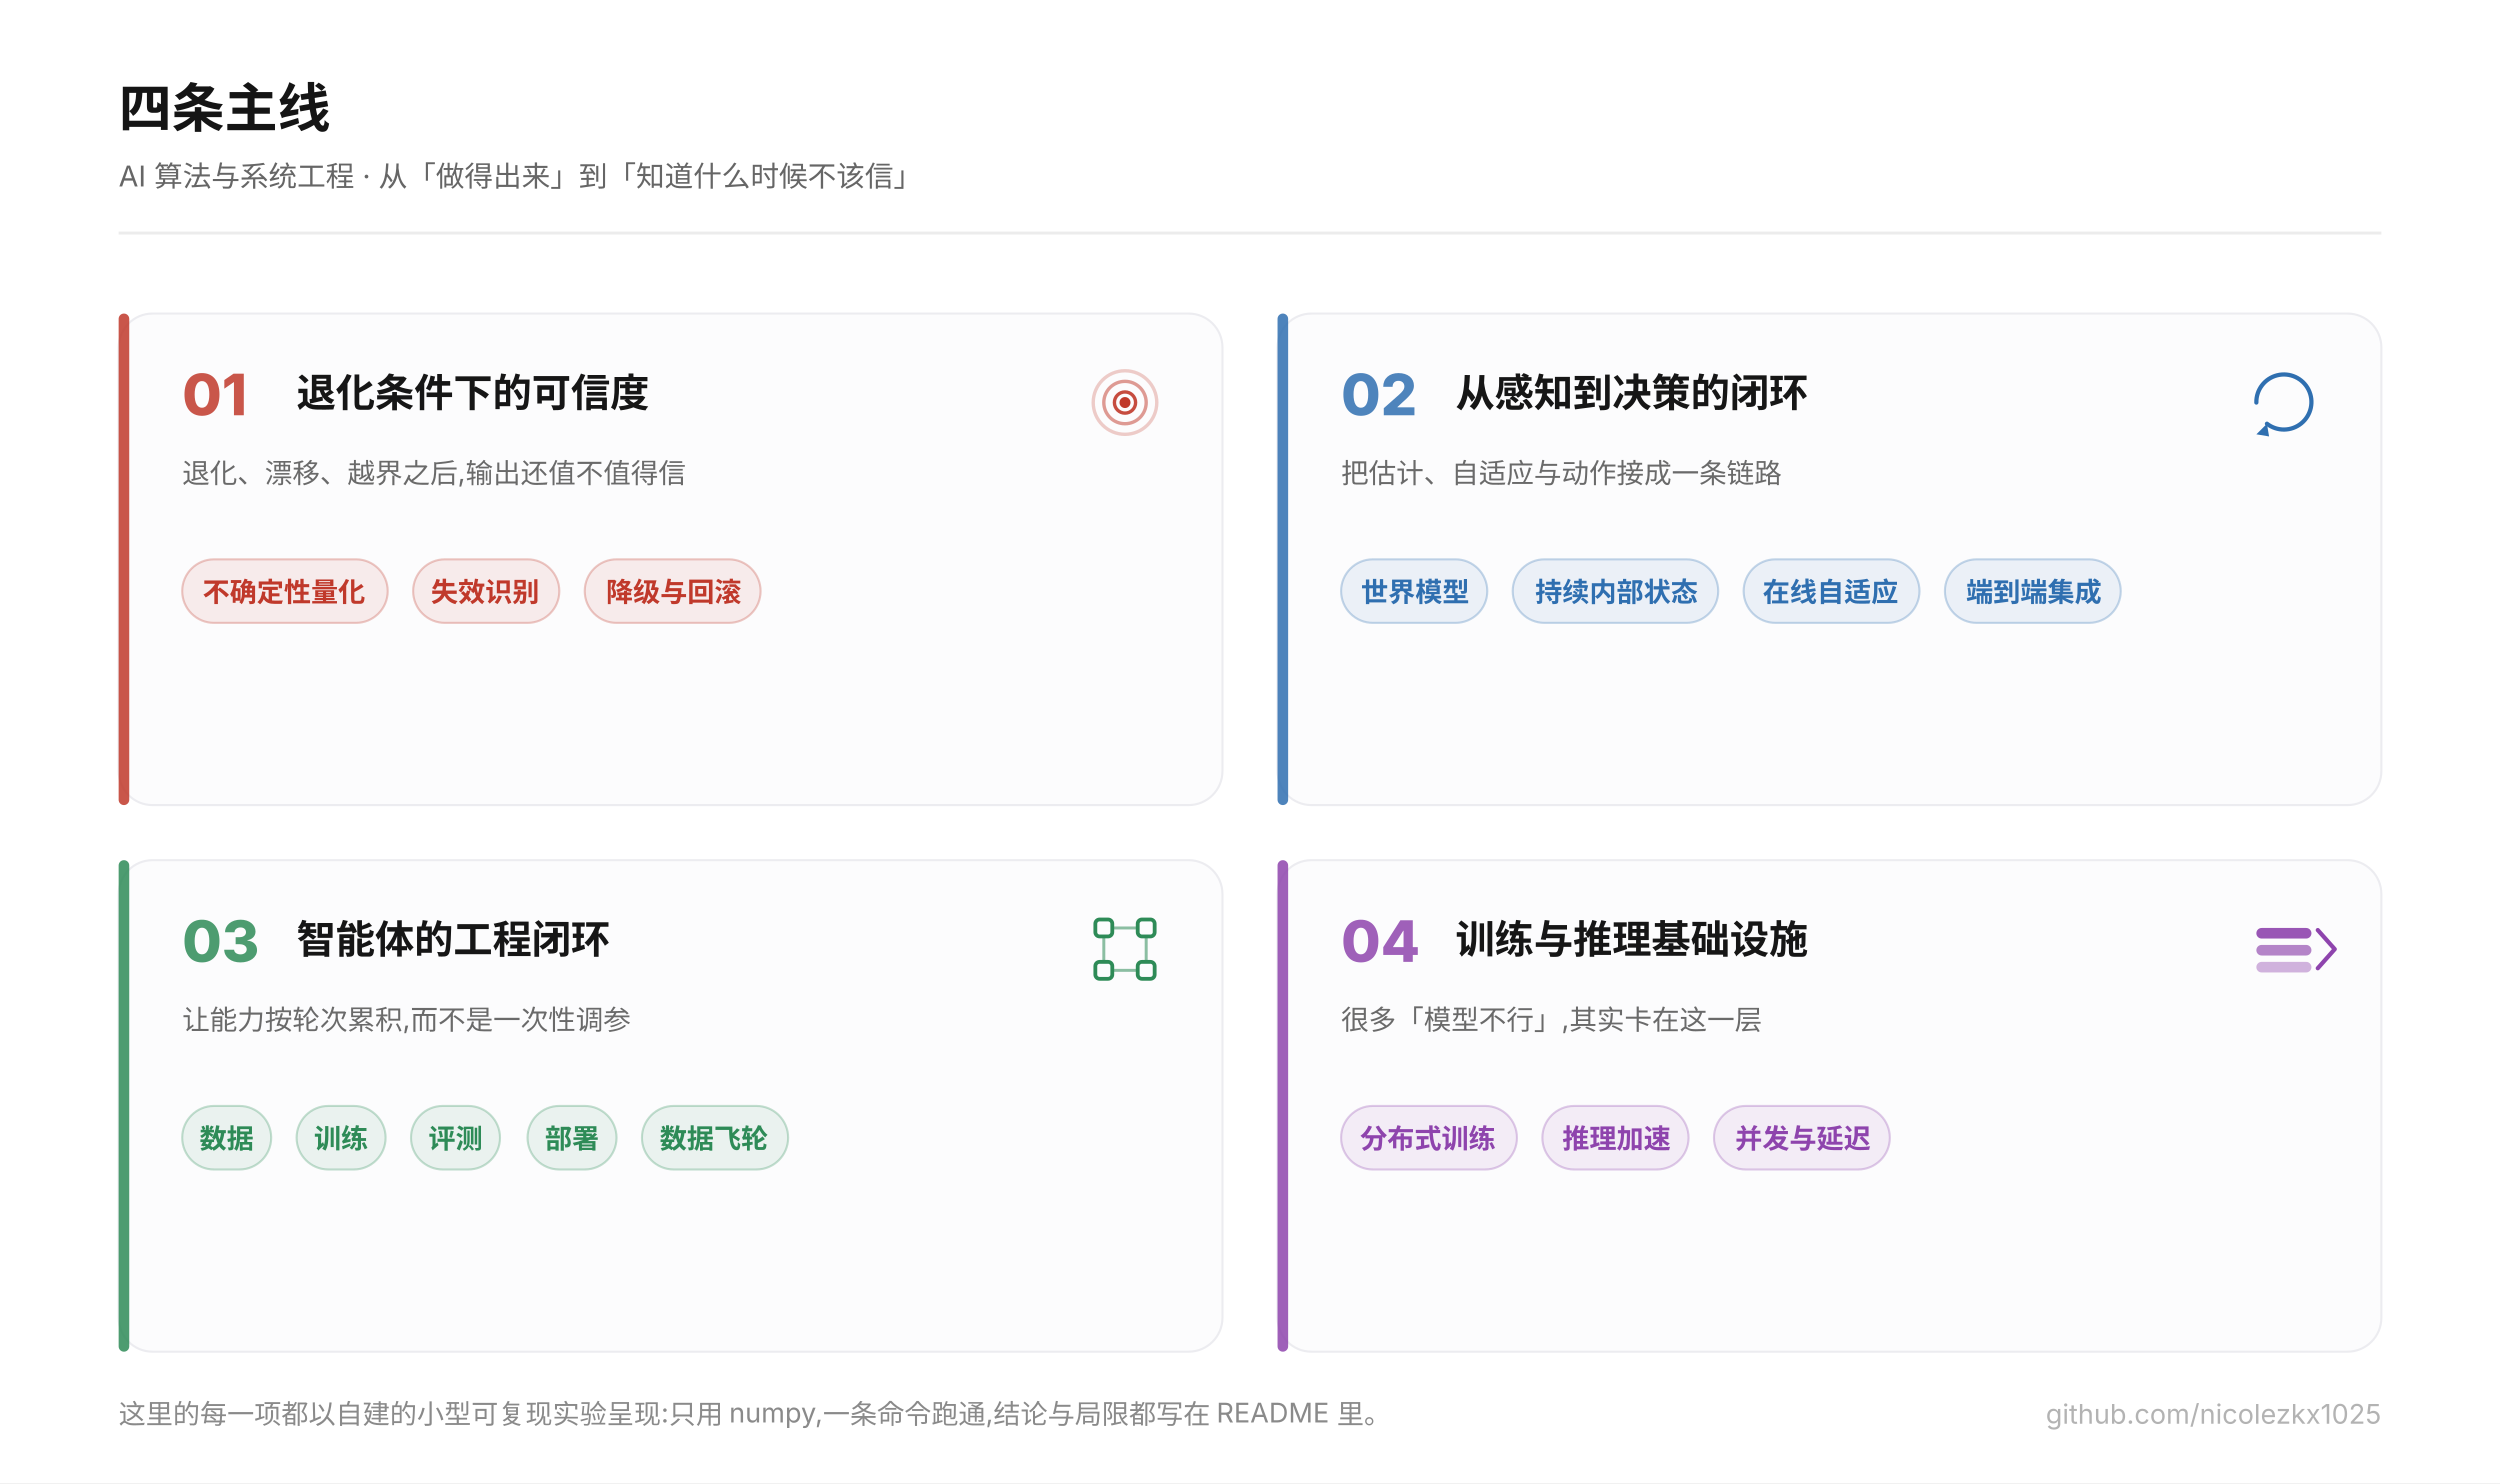
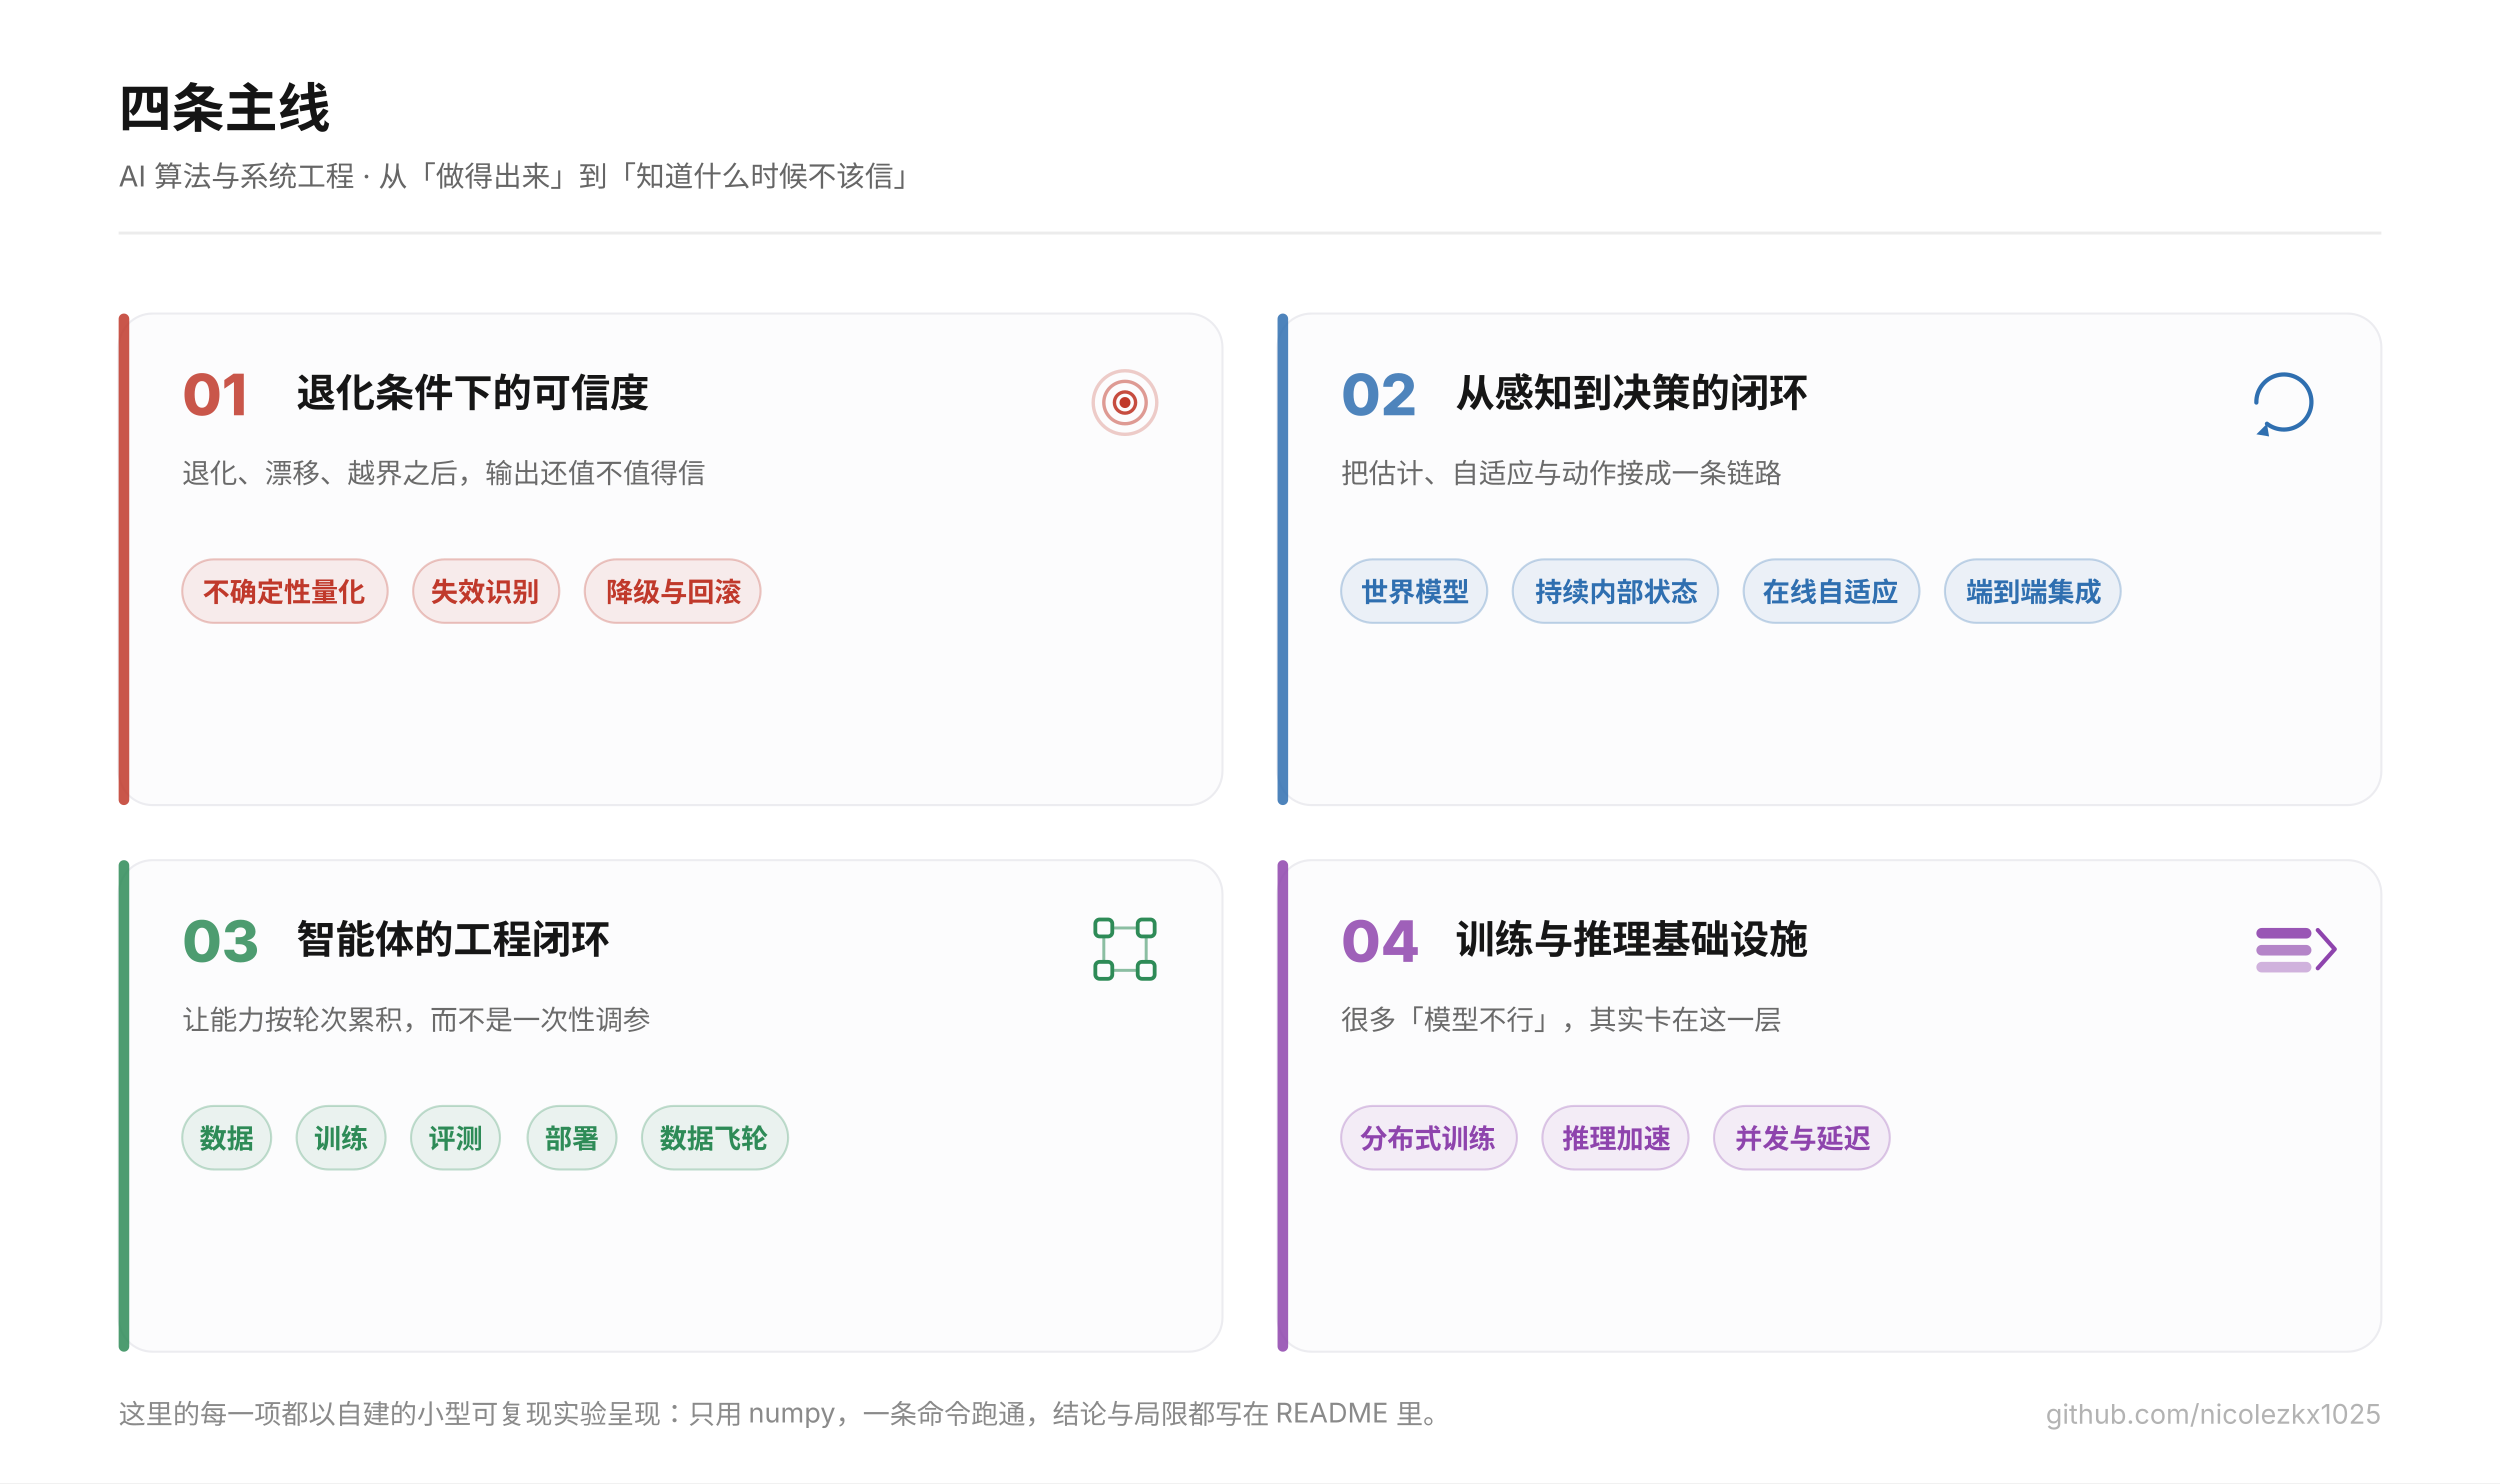
<svg xmlns="http://www.w3.org/2000/svg" width="1180" height="700" viewBox="0 0 1180 700" font-family="-apple-system,BlinkMacSystemFont,'Noto Sans SC','Microsoft YaHei',sans-serif">
  <rect width="1180" height="700" fill="#ffffff" />
  <text x="56" y="60" font-size="25" font-weight="700" fill="#151515">四条主线</text>
  <text x="56" y="88" font-size="13.5" fill="#666">AI 算法与系统工程 · 从「做得出来」到「知道什么时候不该信」</text>
  <line x1="56" y1="110" x2="1124" y2="110" stroke="#ececec" stroke-width="1.4" />
  <rect x="56.0" y="148" width="521.0" height="232" rx="16" fill="#fcfcfd" stroke="#ececf0" />
  <rect x="56.0" y="148" width="5" height="232" rx="2.5" fill="#c0392b" fill-opacity="0.85" />
  <text x="86.0" y="196" font-size="27" font-weight="800" fill="#c0392b" fill-opacity="0.85">01</text>
  <circle cx="531.0" cy="190" r="5" fill="none" stroke="#c0392b" stroke-width="1.6" stroke-opacity="0.9" />
  <circle cx="531.0" cy="190" r="10" fill="none" stroke="#c0392b" stroke-width="1.6" stroke-opacity="0.5" />
  <circle cx="531.0" cy="190" r="15" fill="none" stroke="#c0392b" stroke-width="1.6" stroke-opacity="0.25" />
  <circle cx="531.0" cy="190" r="2.6" fill="#c0392b" />
  <text x="140.0" y="192" font-size="18.5" font-weight="700" fill="#161616">退化条件下的可信度</text>
-   <text x="86.0" y="228" font-size="13" fill="#6a6a6a">退化、漂移、越界之后,输出还值不值得信</text>
+   <text x="86.0" y="228" font-size="13" fill="#6a6a6a">退化、漂移、越界之后，输出还值不值得信</text>
  <rect x="86" y="264" width="97" height="30" rx="15" fill="#c0392b" fill-opacity="0.085" stroke="#c0392b" stroke-opacity="0.28" />
  <text x="134" y="284" font-size="12.8" fill="#c0392b" text-anchor="middle" font-weight="600">不确定性量化</text>
  <rect x="195" y="264" width="69" height="30" rx="15" fill="#c0392b" fill-opacity="0.085" stroke="#c0392b" stroke-opacity="0.28" />
  <text x="229" y="284" font-size="12.8" fill="#c0392b" text-anchor="middle" font-weight="600">失效识别</text>
  <rect x="276" y="264" width="83" height="30" rx="15" fill="#c0392b" fill-opacity="0.085" stroke="#c0392b" stroke-opacity="0.28" />
  <text x="318" y="284" font-size="12.8" fill="#c0392b" text-anchor="middle" font-weight="600">降级与回滚</text>
  <rect x="603.0" y="148" width="521.0" height="232" rx="16" fill="#fcfcfd" stroke="#ececf0" />
  <rect x="603.0" y="148" width="5" height="232" rx="2.5" fill="#2f6fb0" fill-opacity="0.85" />
  <text x="633.0" y="196" font-size="27" font-weight="800" fill="#2f6fb0" fill-opacity="0.85">02</text>
  <path d="M 1065.0 190 a 13 13 0 1 1 5 10" fill="none" stroke="#2f6fb0" stroke-width="2" stroke-linecap="round" />
  <path d="M 1070.0 200 l 1 6 l -6 -1 z" fill="#2f6fb0" />
  <text x="687.0" y="192" font-size="18.5" font-weight="700" fill="#161616">从感知到决策的闭环</text>
  <text x="633.0" y="228" font-size="13" fill="#6a6a6a">把估计、自适应与动作接成一条链路</text>
  <rect x="633" y="264" width="69" height="30" rx="15" fill="#2f6fb0" fill-opacity="0.085" stroke="#2f6fb0" stroke-opacity="0.28" />
  <text x="668" y="284" font-size="12.8" fill="#2f6fb0" text-anchor="middle" font-weight="600">世界模型</text>
  <rect x="714" y="264" width="97" height="30" rx="15" fill="#2f6fb0" fill-opacity="0.085" stroke="#2f6fb0" stroke-opacity="0.28" />
  <text x="763" y="284" font-size="12.8" fill="#2f6fb0" text-anchor="middle" font-weight="600">持续内部状态</text>
  <rect x="823" y="264" width="83" height="30" rx="15" fill="#2f6fb0" fill-opacity="0.085" stroke="#2f6fb0" stroke-opacity="0.28" />
  <text x="864" y="284" font-size="12.8" fill="#2f6fb0" text-anchor="middle" font-weight="600">在线自适应</text>
  <rect x="918" y="264" width="83" height="30" rx="15" fill="#2f6fb0" fill-opacity="0.085" stroke="#2f6fb0" stroke-opacity="0.28" />
  <text x="960" y="284" font-size="12.8" fill="#2f6fb0" text-anchor="middle" font-weight="600">端到端集成</text>
  <rect x="56.0" y="406" width="521.0" height="232" rx="16" fill="#fcfcfd" stroke="#ececf0" />
  <rect x="56.0" y="406" width="5" height="232" rx="2.5" fill="#2e8b57" fill-opacity="0.85" />
  <text x="86.0" y="454" font-size="27" font-weight="800" fill="#2e8b57" fill-opacity="0.85">03</text>
  <rect x="517.0" y="434" width="8" height="8" rx="2" fill="none" stroke="#2e8b57" stroke-width="1.8" />
  <rect x="537.0" y="434" width="8" height="8" rx="2" fill="none" stroke="#2e8b57" stroke-width="1.8" />
  <rect x="537.0" y="454" width="8" height="8" rx="2" fill="none" stroke="#2e8b57" stroke-width="1.8" />
  <rect x="517.0" y="454" width="8" height="8" rx="2" fill="none" stroke="#2e8b57" stroke-width="1.8" />
  <path d="M 525.0 438 H 537.0 M 541.0 442 V 454 M 537.0 458 H 525.0 M 521.0 454 V 442" stroke="#2e8b57" stroke-width="1.4" stroke-opacity="0.55" fill="none" />
  <text x="140.0" y="450" font-size="18.5" font-weight="700" fill="#161616">智能体的工程闭环</text>
-   <text x="86.0" y="486" font-size="13" fill="#6a6a6a">让能力按轮次累积,而不是一次性调参</text>
+   <text x="86.0" y="486" font-size="13" fill="#6a6a6a">让能力按轮次累积，而不是一次性调参</text>
  <rect x="86" y="522" width="42" height="30" rx="15" fill="#2e8b57" fill-opacity="0.085" stroke="#2e8b57" stroke-opacity="0.28" />
  <text x="107" y="542" font-size="12.8" fill="#2e8b57" text-anchor="middle" font-weight="600">数据</text>
  <rect x="140" y="522" width="42" height="30" rx="15" fill="#2e8b57" fill-opacity="0.085" stroke="#2e8b57" stroke-opacity="0.28" />
  <text x="161" y="542" font-size="12.8" fill="#2e8b57" text-anchor="middle" font-weight="600">训练</text>
  <rect x="194" y="522" width="42" height="30" rx="15" fill="#2e8b57" fill-opacity="0.085" stroke="#2e8b57" stroke-opacity="0.28" />
  <text x="215" y="542" font-size="12.8" fill="#2e8b57" text-anchor="middle" font-weight="600">评测</text>
  <rect x="249" y="522" width="42" height="30" rx="15" fill="#2e8b57" fill-opacity="0.085" stroke="#2e8b57" stroke-opacity="0.28" />
  <text x="270" y="542" font-size="12.8" fill="#2e8b57" text-anchor="middle" font-weight="600">部署</text>
  <rect x="303" y="522" width="69" height="30" rx="15" fill="#2e8b57" fill-opacity="0.085" stroke="#2e8b57" stroke-opacity="0.28" />
  <text x="337" y="542" font-size="12.8" fill="#2e8b57" text-anchor="middle" font-weight="600">数据飞轮</text>
  <rect x="603.0" y="406" width="521.0" height="232" rx="16" fill="#fcfcfd" stroke="#ececf0" />
  <rect x="603.0" y="406" width="5" height="232" rx="2.5" fill="#8e44ad" fill-opacity="0.85" />
  <text x="633.0" y="454" font-size="27" font-weight="800" fill="#8e44ad" fill-opacity="0.85">04</text>
  <rect x="1065.0" y="438" width="26" height="5" rx="2.5" fill="#8e44ad" fill-opacity="0.9" />
  <rect x="1065.0" y="446" width="26" height="5" rx="2.5" fill="#8e44ad" fill-opacity="0.65" />
  <rect x="1065.0" y="454" width="26" height="5" rx="2.5" fill="#8e44ad" fill-opacity="0.4" />
  <path d="M 1094.0 439 l 8 9 l -8 9" fill="none" stroke="#8e44ad" stroke-width="2" stroke-linecap="round" stroke-linejoin="round" />
  <text x="687.0" y="450" font-size="18.5" font-weight="700" fill="#161616">训练与推理基础设施</text>
-   <text x="633.0" y="486" font-size="13" fill="#6a6a6a">很多「模型不行」,其实卡在这一层</text>
+   <text x="633.0" y="486" font-size="13" fill="#6a6a6a">很多「模型不行」，其实卡在这一层</text>
  <rect x="633" y="522" width="83" height="30" rx="15" fill="#8e44ad" fill-opacity="0.085" stroke="#8e44ad" stroke-opacity="0.28" />
  <text x="674" y="542" font-size="12.8" fill="#8e44ad" text-anchor="middle" font-weight="600">分布式训练</text>
  <rect x="728" y="522" width="69" height="30" rx="15" fill="#8e44ad" fill-opacity="0.085" stroke="#8e44ad" stroke-opacity="0.28" />
  <text x="763" y="542" font-size="12.8" fill="#8e44ad" text-anchor="middle" font-weight="600">推理加速</text>
  <rect x="809" y="522" width="83" height="30" rx="15" fill="#8e44ad" fill-opacity="0.085" stroke="#8e44ad" stroke-opacity="0.28" />
  <text x="851" y="542" font-size="12.8" fill="#8e44ad" text-anchor="middle" font-weight="600">并发与延迟</text>
-   <text x="56" y="672" font-size="12.8" fill="#8a8a8a">这里的每一项都以自建的小型可复现实验呈现:只用 numpy,一条命令跑通,结论与局限都写在 README 里。</text>
+   <text x="56" y="672" font-size="12.8" fill="#8a8a8a">这里的每一项都以自建的小型可复现实验呈现：只用 numpy，一条命令跑通，结论与局限都写在 README 里。</text>
  <text x="1124" y="672" font-size="12.8" fill="#b3b3b3" text-anchor="end">github.com/nicolezkx1025</text>
</svg>
